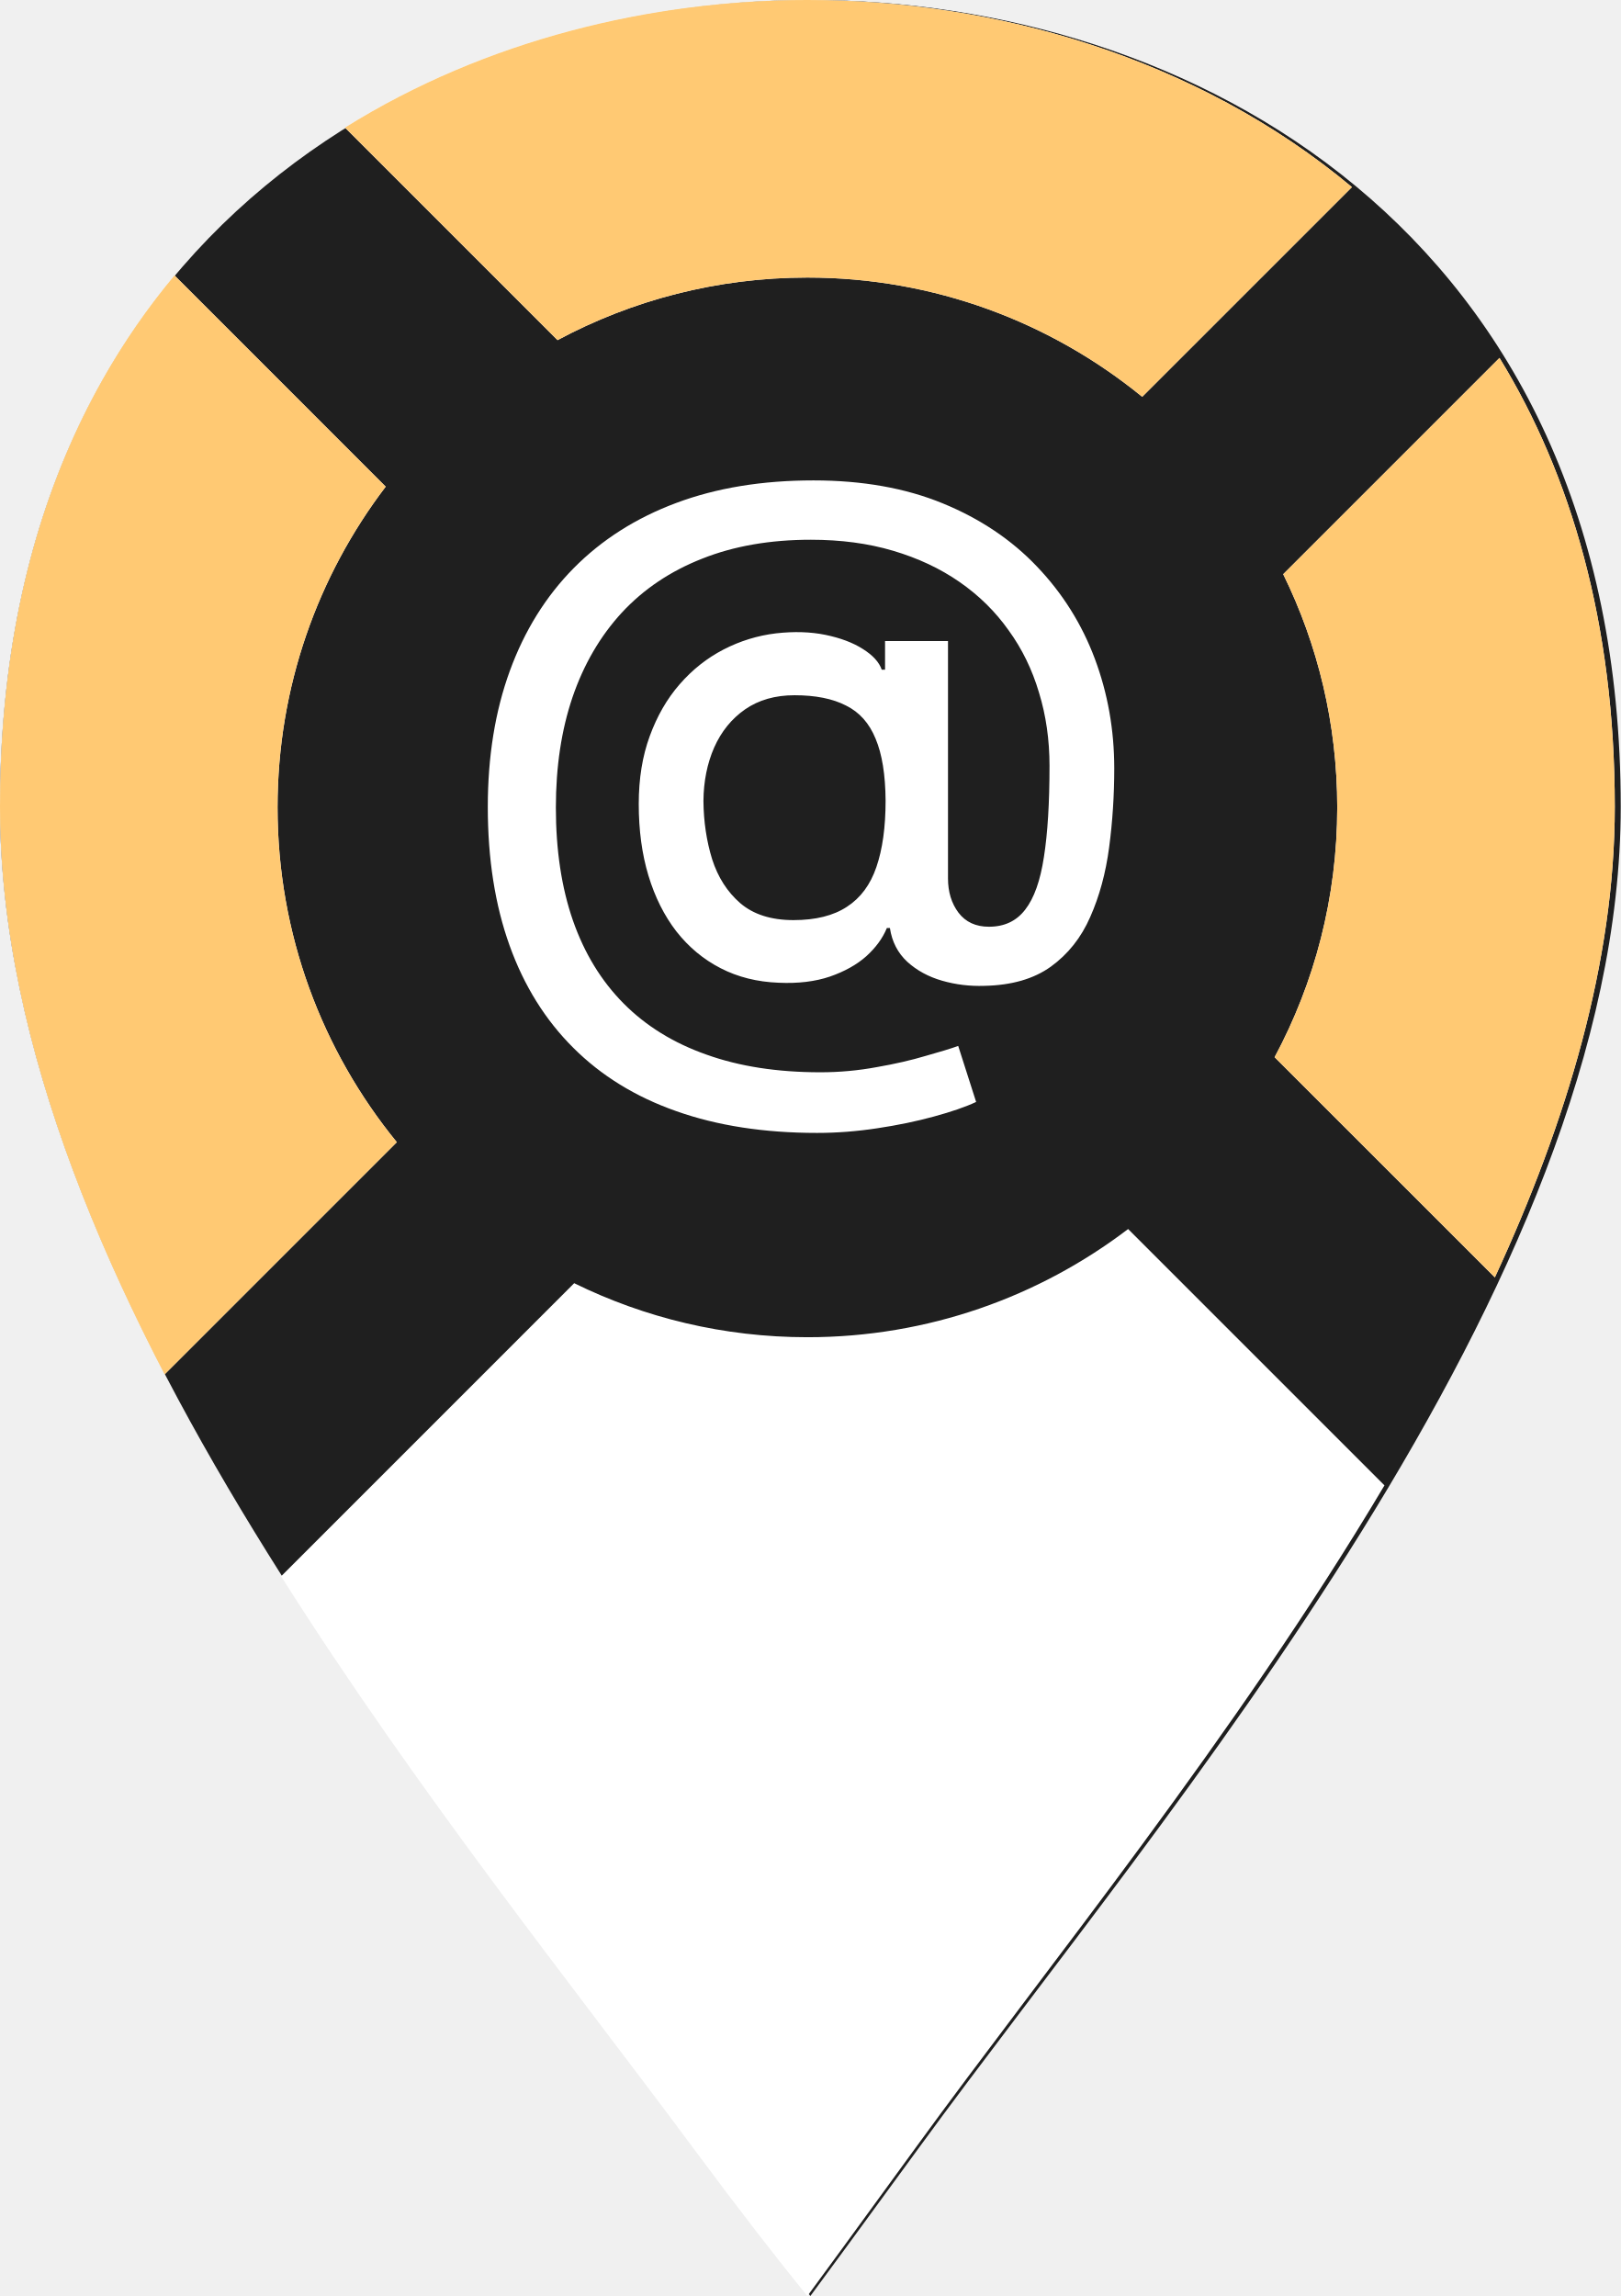
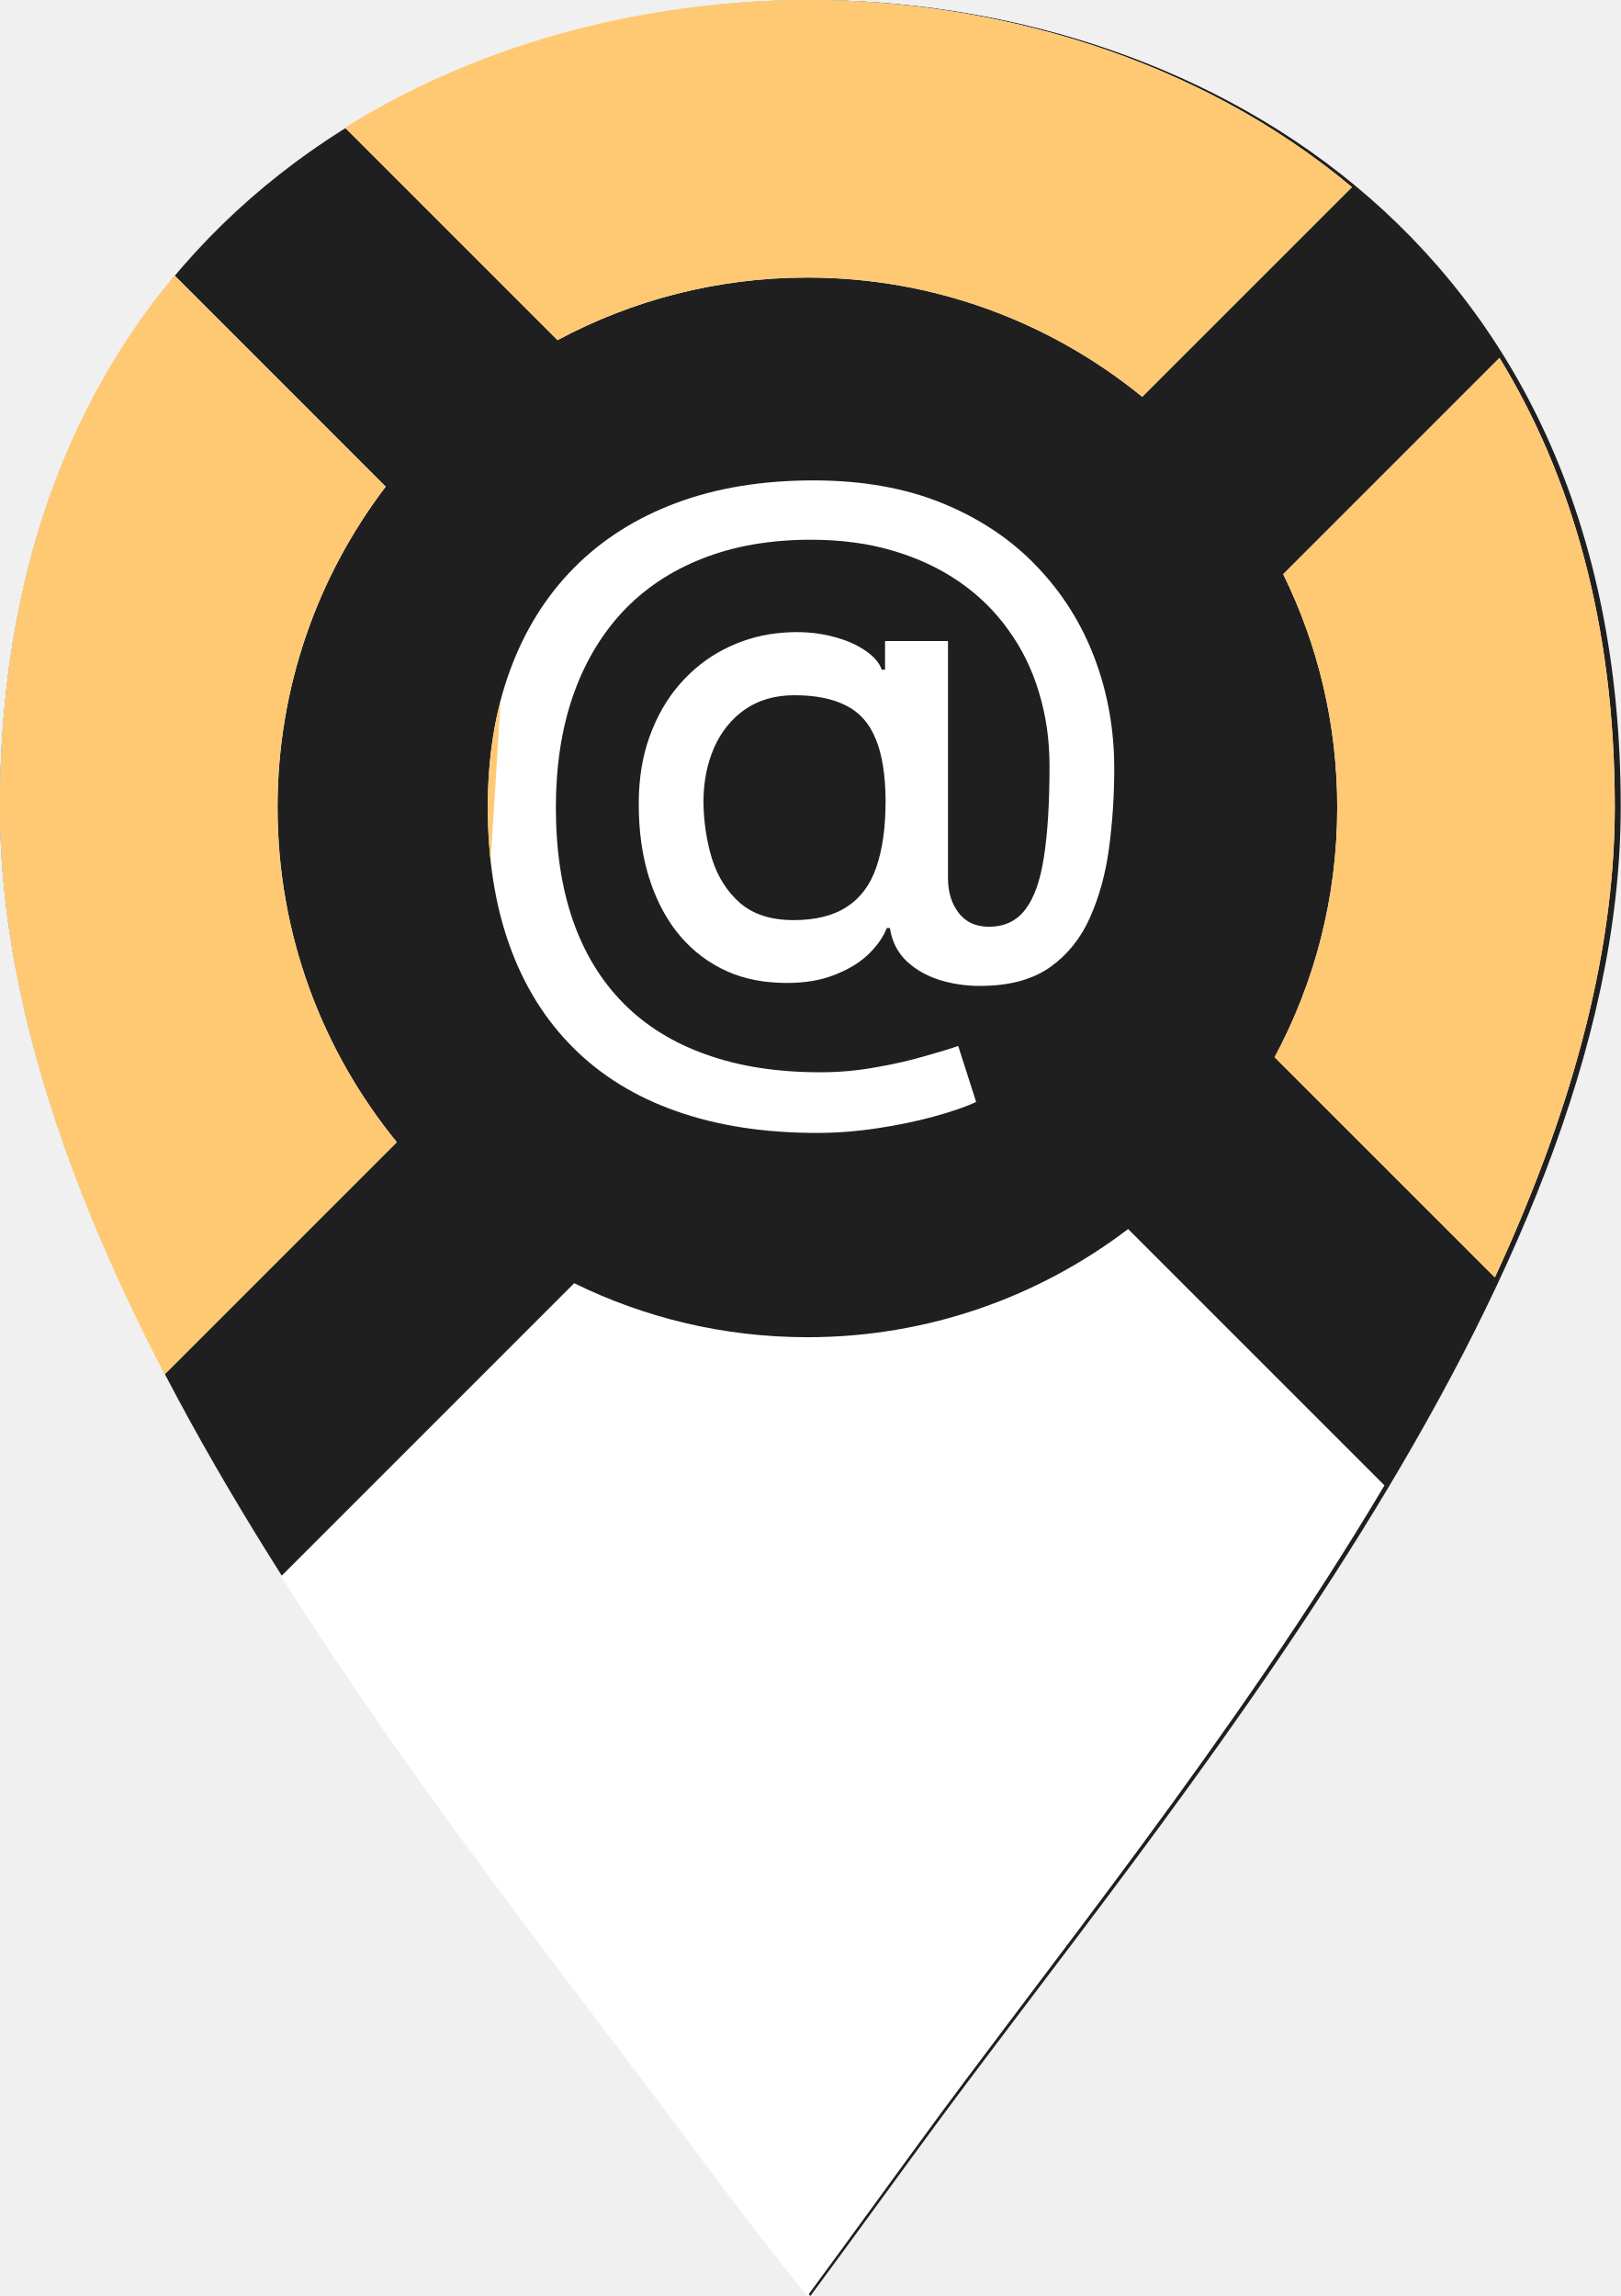
<svg xmlns="http://www.w3.org/2000/svg" width="36" height="51" viewBox="0 0 36 51" fill="none">
  <path d="M20.428 47.685C25.84 40.263 36 28.582 36 17.921C36 5.053 26.308 0 18 0C9.692 0 0 5.053 0 17.921C0 28.582 9.9 40.243 15.472 47.736C16.488 49.101 17.36 50.219 18 51L18.788 49.929L20.428 47.685Z" fill="#1F1F1F" />
  <path d="M18.148 25.165C16.974 25.165 15.932 25.004 15.023 24.682C14.117 24.364 13.354 23.894 12.733 23.273C12.112 22.655 11.64 21.898 11.318 21C10.996 20.102 10.835 19.078 10.835 17.926C10.835 16.805 10.998 15.797 11.324 14.903C11.65 14.009 12.123 13.248 12.744 12.619C13.369 11.987 14.129 11.504 15.023 11.171C15.917 10.837 16.932 10.671 18.068 10.671C19.155 10.671 20.114 10.841 20.943 11.182C21.773 11.523 22.47 11.991 23.034 12.585C23.602 13.18 24.03 13.862 24.318 14.631C24.606 15.4 24.75 16.212 24.75 17.068C24.75 17.667 24.712 18.252 24.636 18.824C24.561 19.392 24.421 19.907 24.216 20.369C24.015 20.828 23.724 21.195 23.341 21.472C22.962 21.744 22.47 21.886 21.864 21.898C21.542 21.909 21.229 21.871 20.926 21.784C20.623 21.697 20.366 21.557 20.153 21.364C19.941 21.167 19.812 20.917 19.767 20.614H19.699C19.608 20.837 19.456 21.046 19.244 21.239C19.032 21.428 18.761 21.579 18.432 21.693C18.106 21.803 17.727 21.849 17.296 21.829C16.818 21.811 16.388 21.703 16.006 21.506C15.623 21.309 15.296 21.036 15.023 20.688C14.754 20.339 14.547 19.926 14.403 19.449C14.259 18.972 14.188 18.441 14.188 17.858C14.188 17.297 14.269 16.796 14.432 16.352C14.595 15.905 14.816 15.521 15.097 15.199C15.381 14.873 15.706 14.616 16.074 14.426C16.441 14.237 16.829 14.117 17.239 14.068C17.636 14.023 18.002 14.034 18.335 14.102C18.669 14.171 18.945 14.275 19.165 14.415C19.388 14.555 19.528 14.708 19.585 14.875H19.659V14.239H21.057V19.511C21.057 19.811 21.134 20.064 21.29 20.273C21.449 20.481 21.674 20.585 21.966 20.585C22.311 20.585 22.579 20.458 22.773 20.204C22.97 19.951 23.108 19.561 23.188 19.034C23.271 18.508 23.312 17.833 23.312 17.011C23.312 16.436 23.235 15.894 23.079 15.386C22.928 14.875 22.703 14.413 22.403 14C22.108 13.583 21.744 13.225 21.312 12.926C20.881 12.627 20.388 12.396 19.835 12.233C19.286 12.07 18.678 11.989 18.011 11.989C17.106 11.989 16.301 12.129 15.597 12.409C14.892 12.686 14.297 13.085 13.812 13.608C13.331 14.131 12.966 14.758 12.716 15.489C12.47 16.216 12.347 17.032 12.347 17.938C12.347 18.881 12.473 19.718 12.727 20.449C12.981 21.176 13.356 21.79 13.852 22.29C14.348 22.79 14.962 23.169 15.693 23.426C16.424 23.688 17.267 23.818 18.222 23.818C18.646 23.818 19.062 23.78 19.472 23.704C19.881 23.633 20.244 23.549 20.562 23.454C20.884 23.364 21.125 23.29 21.284 23.233L21.682 24.477C21.447 24.587 21.134 24.695 20.744 24.801C20.358 24.907 19.938 24.994 19.483 25.062C19.032 25.131 18.587 25.165 18.148 25.165ZM17.625 20.438C18.117 20.438 18.513 20.339 18.812 20.142C19.116 19.945 19.333 19.651 19.466 19.261C19.602 18.867 19.671 18.375 19.671 17.784C19.667 17.208 19.593 16.75 19.449 16.409C19.309 16.064 19.089 15.818 18.79 15.671C18.494 15.519 18.114 15.443 17.648 15.443C17.22 15.443 16.854 15.547 16.551 15.756C16.252 15.964 16.023 16.246 15.864 16.602C15.708 16.958 15.629 17.354 15.625 17.79C15.629 18.248 15.693 18.68 15.818 19.085C15.947 19.487 16.155 19.812 16.443 20.062C16.735 20.312 17.129 20.438 17.625 20.438Z" fill="white" />
  <path d="M30.752 32.994C27.44 38.567 23.226 43.73 20.354 47.685L18.719 49.929L17.934 51C17.296 50.219 16.427 49.101 15.415 47.736C12.818 44.231 9.277 39.813 6.244 35.013L12.754 28.503C14.317 29.271 16.075 29.703 17.934 29.703C20.612 29.703 23.08 28.806 25.058 27.3L30.752 32.994ZM8.567 10.81C7.061 12.787 6.165 15.255 6.165 17.934C6.165 20.755 7.159 23.344 8.814 25.371L3.656 30.529C1.5 26.378 6.80885e-05 22.075 0 17.921C0 12.812 1.523 8.936 3.876 6.118L8.567 10.81ZM33.307 7.95C34.897 10.547 35.868 13.841 35.868 17.921C35.868 21.359 34.811 24.901 33.204 28.374L28.312 23.483C29.199 21.83 29.703 19.941 29.703 17.934C29.703 16.075 29.271 14.317 28.503 12.754L33.307 7.95ZM17.934 0C22.082 0 26.577 1.27 30.029 4.156L25.371 8.814C23.344 7.159 20.755 6.165 17.934 6.165C15.927 6.165 14.037 6.669 12.384 7.555L7.663 2.834C10.793 0.878 14.483 8.0239e-05 17.934 0Z" fill="white" />
  <mask id="mask0_485_117" style="mask-type:alpha" maskUnits="userSpaceOnUse" x="0" y="0" width="36" height="51">
    <path d="M18.148 25.165C16.974 25.165 15.932 25.004 15.023 24.682C14.117 24.364 13.354 23.894 12.733 23.273C12.112 22.655 11.64 21.898 11.318 21C10.996 20.102 10.835 19.078 10.835 17.926C10.835 16.805 10.998 15.797 11.324 14.903C11.65 14.009 12.123 13.248 12.744 12.619C13.369 11.987 14.129 11.504 15.023 11.171C15.917 10.837 16.932 10.671 18.068 10.671C19.155 10.671 20.114 10.841 20.943 11.182C21.773 11.523 22.47 11.991 23.034 12.585C23.602 13.18 24.03 13.862 24.318 14.631C24.606 15.4 24.75 16.212 24.75 17.068C24.75 17.667 24.712 18.252 24.636 18.824C24.561 19.392 24.421 19.907 24.216 20.369C24.015 20.828 23.724 21.195 23.341 21.472C22.962 21.744 22.47 21.886 21.864 21.898C21.542 21.909 21.229 21.871 20.926 21.784C20.623 21.697 20.366 21.557 20.153 21.364C19.941 21.167 19.812 20.917 19.767 20.614H19.699C19.608 20.837 19.456 21.046 19.244 21.239C19.032 21.428 18.761 21.579 18.432 21.693C18.106 21.803 17.727 21.849 17.296 21.829C16.818 21.811 16.388 21.703 16.006 21.506C15.623 21.309 15.296 21.036 15.023 20.688C14.754 20.339 14.547 19.926 14.403 19.449C14.259 18.972 14.188 18.441 14.188 17.858C14.188 17.297 14.269 16.796 14.432 16.352C14.595 15.905 14.816 15.521 15.097 15.199C15.381 14.873 15.706 14.616 16.074 14.426C16.441 14.237 16.829 14.117 17.239 14.068C17.636 14.023 18.002 14.034 18.335 14.102C18.669 14.171 18.945 14.275 19.165 14.415C19.388 14.555 19.528 14.708 19.585 14.875H19.659V14.239H21.057V19.511C21.057 19.811 21.134 20.064 21.29 20.273C21.449 20.481 21.674 20.585 21.966 20.585C22.311 20.585 22.579 20.458 22.773 20.204C22.97 19.951 23.108 19.561 23.188 19.034C23.271 18.508 23.312 17.833 23.312 17.011C23.312 16.436 23.235 15.894 23.079 15.386C22.928 14.875 22.703 14.413 22.403 14C22.108 13.583 21.744 13.225 21.312 12.926C20.881 12.627 20.388 12.396 19.835 12.233C19.286 12.07 18.678 11.989 18.011 11.989C17.106 11.989 16.301 12.129 15.597 12.409C14.892 12.686 14.297 13.085 13.812 13.608C13.331 14.131 12.966 14.758 12.716 15.489C12.47 16.216 12.347 17.032 12.347 17.938C12.347 18.881 12.473 19.718 12.727 20.449C12.981 21.176 13.356 21.79 13.852 22.29C14.348 22.79 14.962 23.169 15.693 23.426C16.424 23.688 17.267 23.818 18.222 23.818C18.646 23.818 19.062 23.78 19.472 23.704C19.881 23.633 20.244 23.549 20.562 23.454C20.884 23.364 21.125 23.29 21.284 23.233L21.682 24.477C21.447 24.587 21.134 24.695 20.744 24.801C20.358 24.907 19.938 24.994 19.483 25.062C19.032 25.131 18.587 25.165 18.148 25.165ZM17.625 20.438C18.117 20.438 18.513 20.339 18.812 20.142C19.116 19.945 19.333 19.651 19.466 19.261C19.602 18.867 19.671 18.375 19.671 17.784C19.667 17.208 19.593 16.75 19.449 16.409C19.309 16.064 19.089 15.818 18.79 15.671C18.494 15.519 18.114 15.443 17.648 15.443C17.22 15.443 16.854 15.547 16.551 15.756C16.252 15.964 16.023 16.246 15.864 16.602C15.708 16.958 15.629 17.354 15.625 17.79C15.629 18.248 15.693 18.68 15.818 19.085C15.947 19.487 16.155 19.812 16.443 20.062C16.735 20.312 17.129 20.438 17.625 20.438Z" fill="white" />
    <path d="M30.752 32.994C27.44 38.567 23.226 43.73 20.354 47.685L18.719 49.929L17.934 51C17.296 50.219 16.427 49.101 15.415 47.736C12.818 44.231 9.277 39.813 6.244 35.013L12.754 28.503C14.317 29.271 16.075 29.703 17.934 29.703C20.612 29.703 23.08 28.806 25.058 27.3L30.752 32.994ZM8.567 10.81C7.061 12.787 6.165 15.255 6.165 17.934C6.165 20.755 7.159 23.344 8.814 25.371L3.656 30.529C1.5 26.378 6.80885e-05 22.075 0 17.921C0 12.812 1.523 8.936 3.876 6.118L8.567 10.81ZM33.307 7.95C34.897 10.547 35.868 13.841 35.868 17.921C35.868 21.359 34.811 24.901 33.204 28.374L28.312 23.483C29.199 21.83 29.703 19.941 29.703 17.934C29.703 16.075 29.271 14.317 28.503 12.754L33.307 7.95ZM17.934 0C22.082 0 26.577 1.27 30.029 4.156L25.371 8.814C23.344 7.159 20.755 6.165 17.934 6.165C15.927 6.165 14.037 6.669 12.384 7.555L7.663 2.834C10.793 0.878 14.483 8.0239e-05 17.934 0Z" fill="white" />
  </mask>
  <g mask="url(#mask0_485_117)">
-     <path d="M-3 25.5V8L10.5 -2.5H28L36 3L38 15L33.5 31.5L26.5 25.5L28 20.5L25.5 11.5L19.5 8L11.5 9.5L8.5 18L11.5 25.5L4 33.5L-3 25.5Z" fill="#FFC973" />
+     <path d="M-3 25.5V8L5 -2.5H10.5H28L36 3L38 15L40 8L34.5 32L28 26.5L25.5 11.5L19.5 8L11.5 9.5L10.5 25.5L2 33.5L-1.5 26.5L-3 25.5Z" fill="#FFC973" />
  </g>
</svg>
